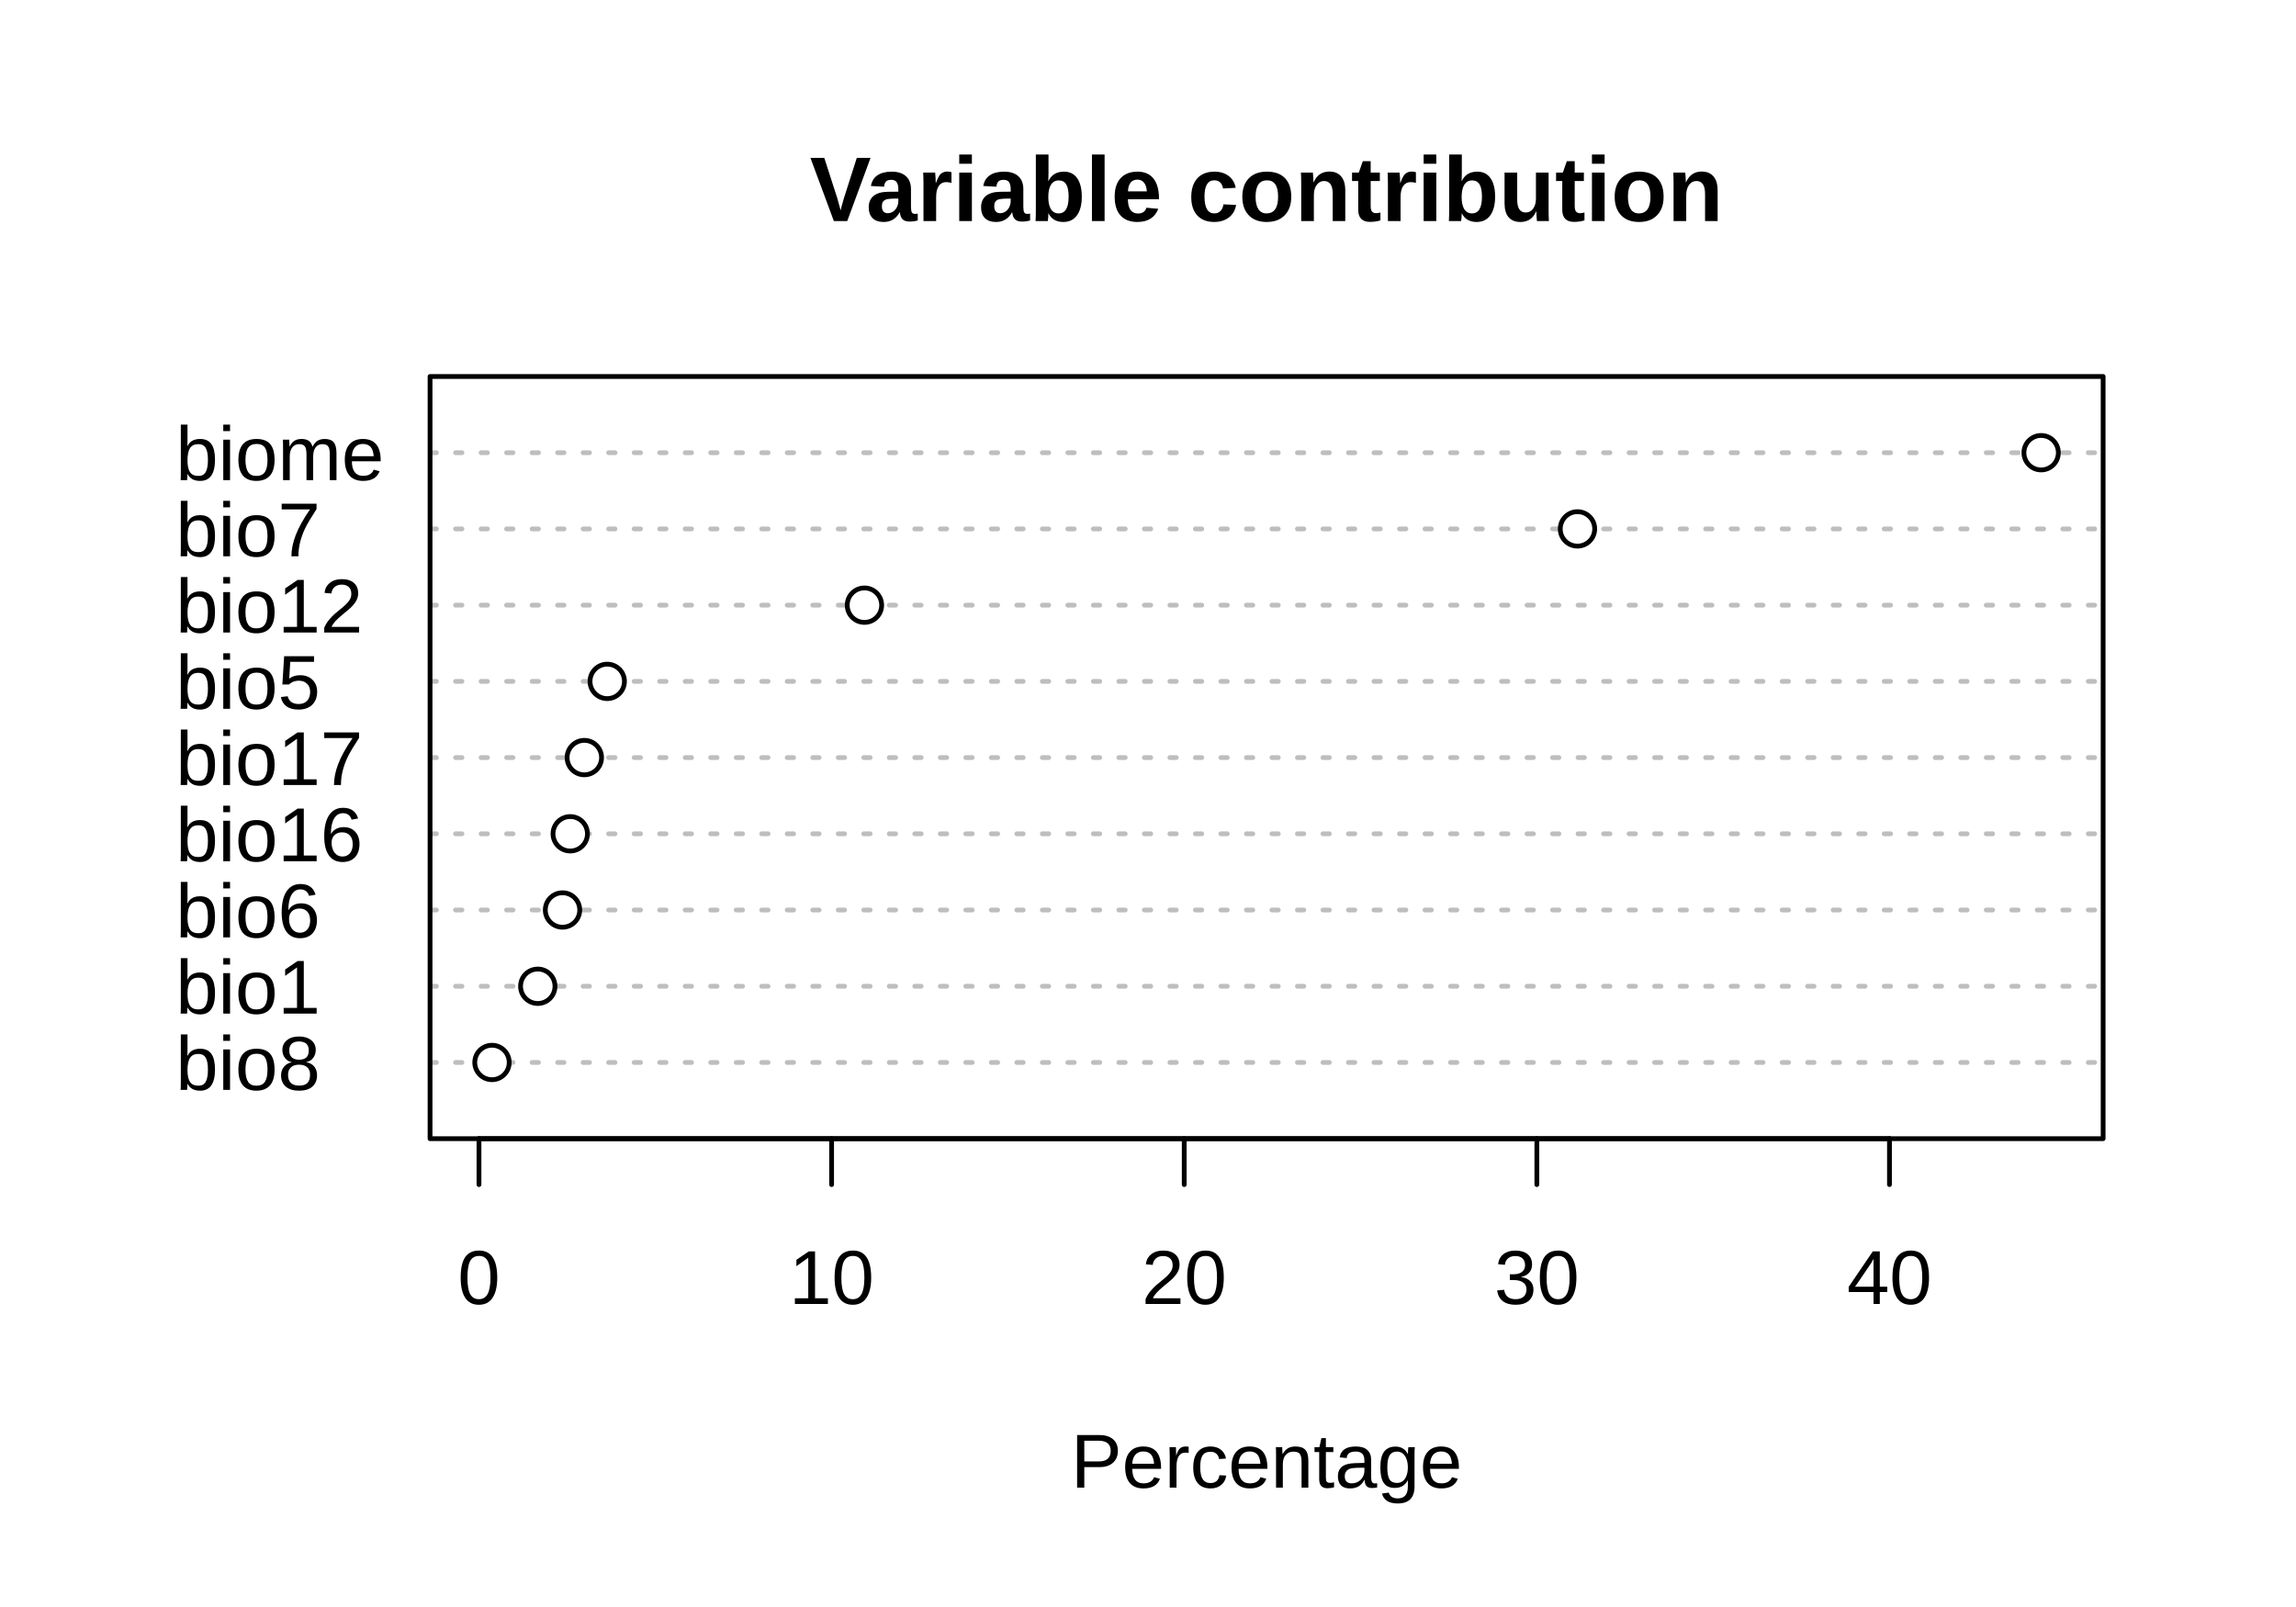
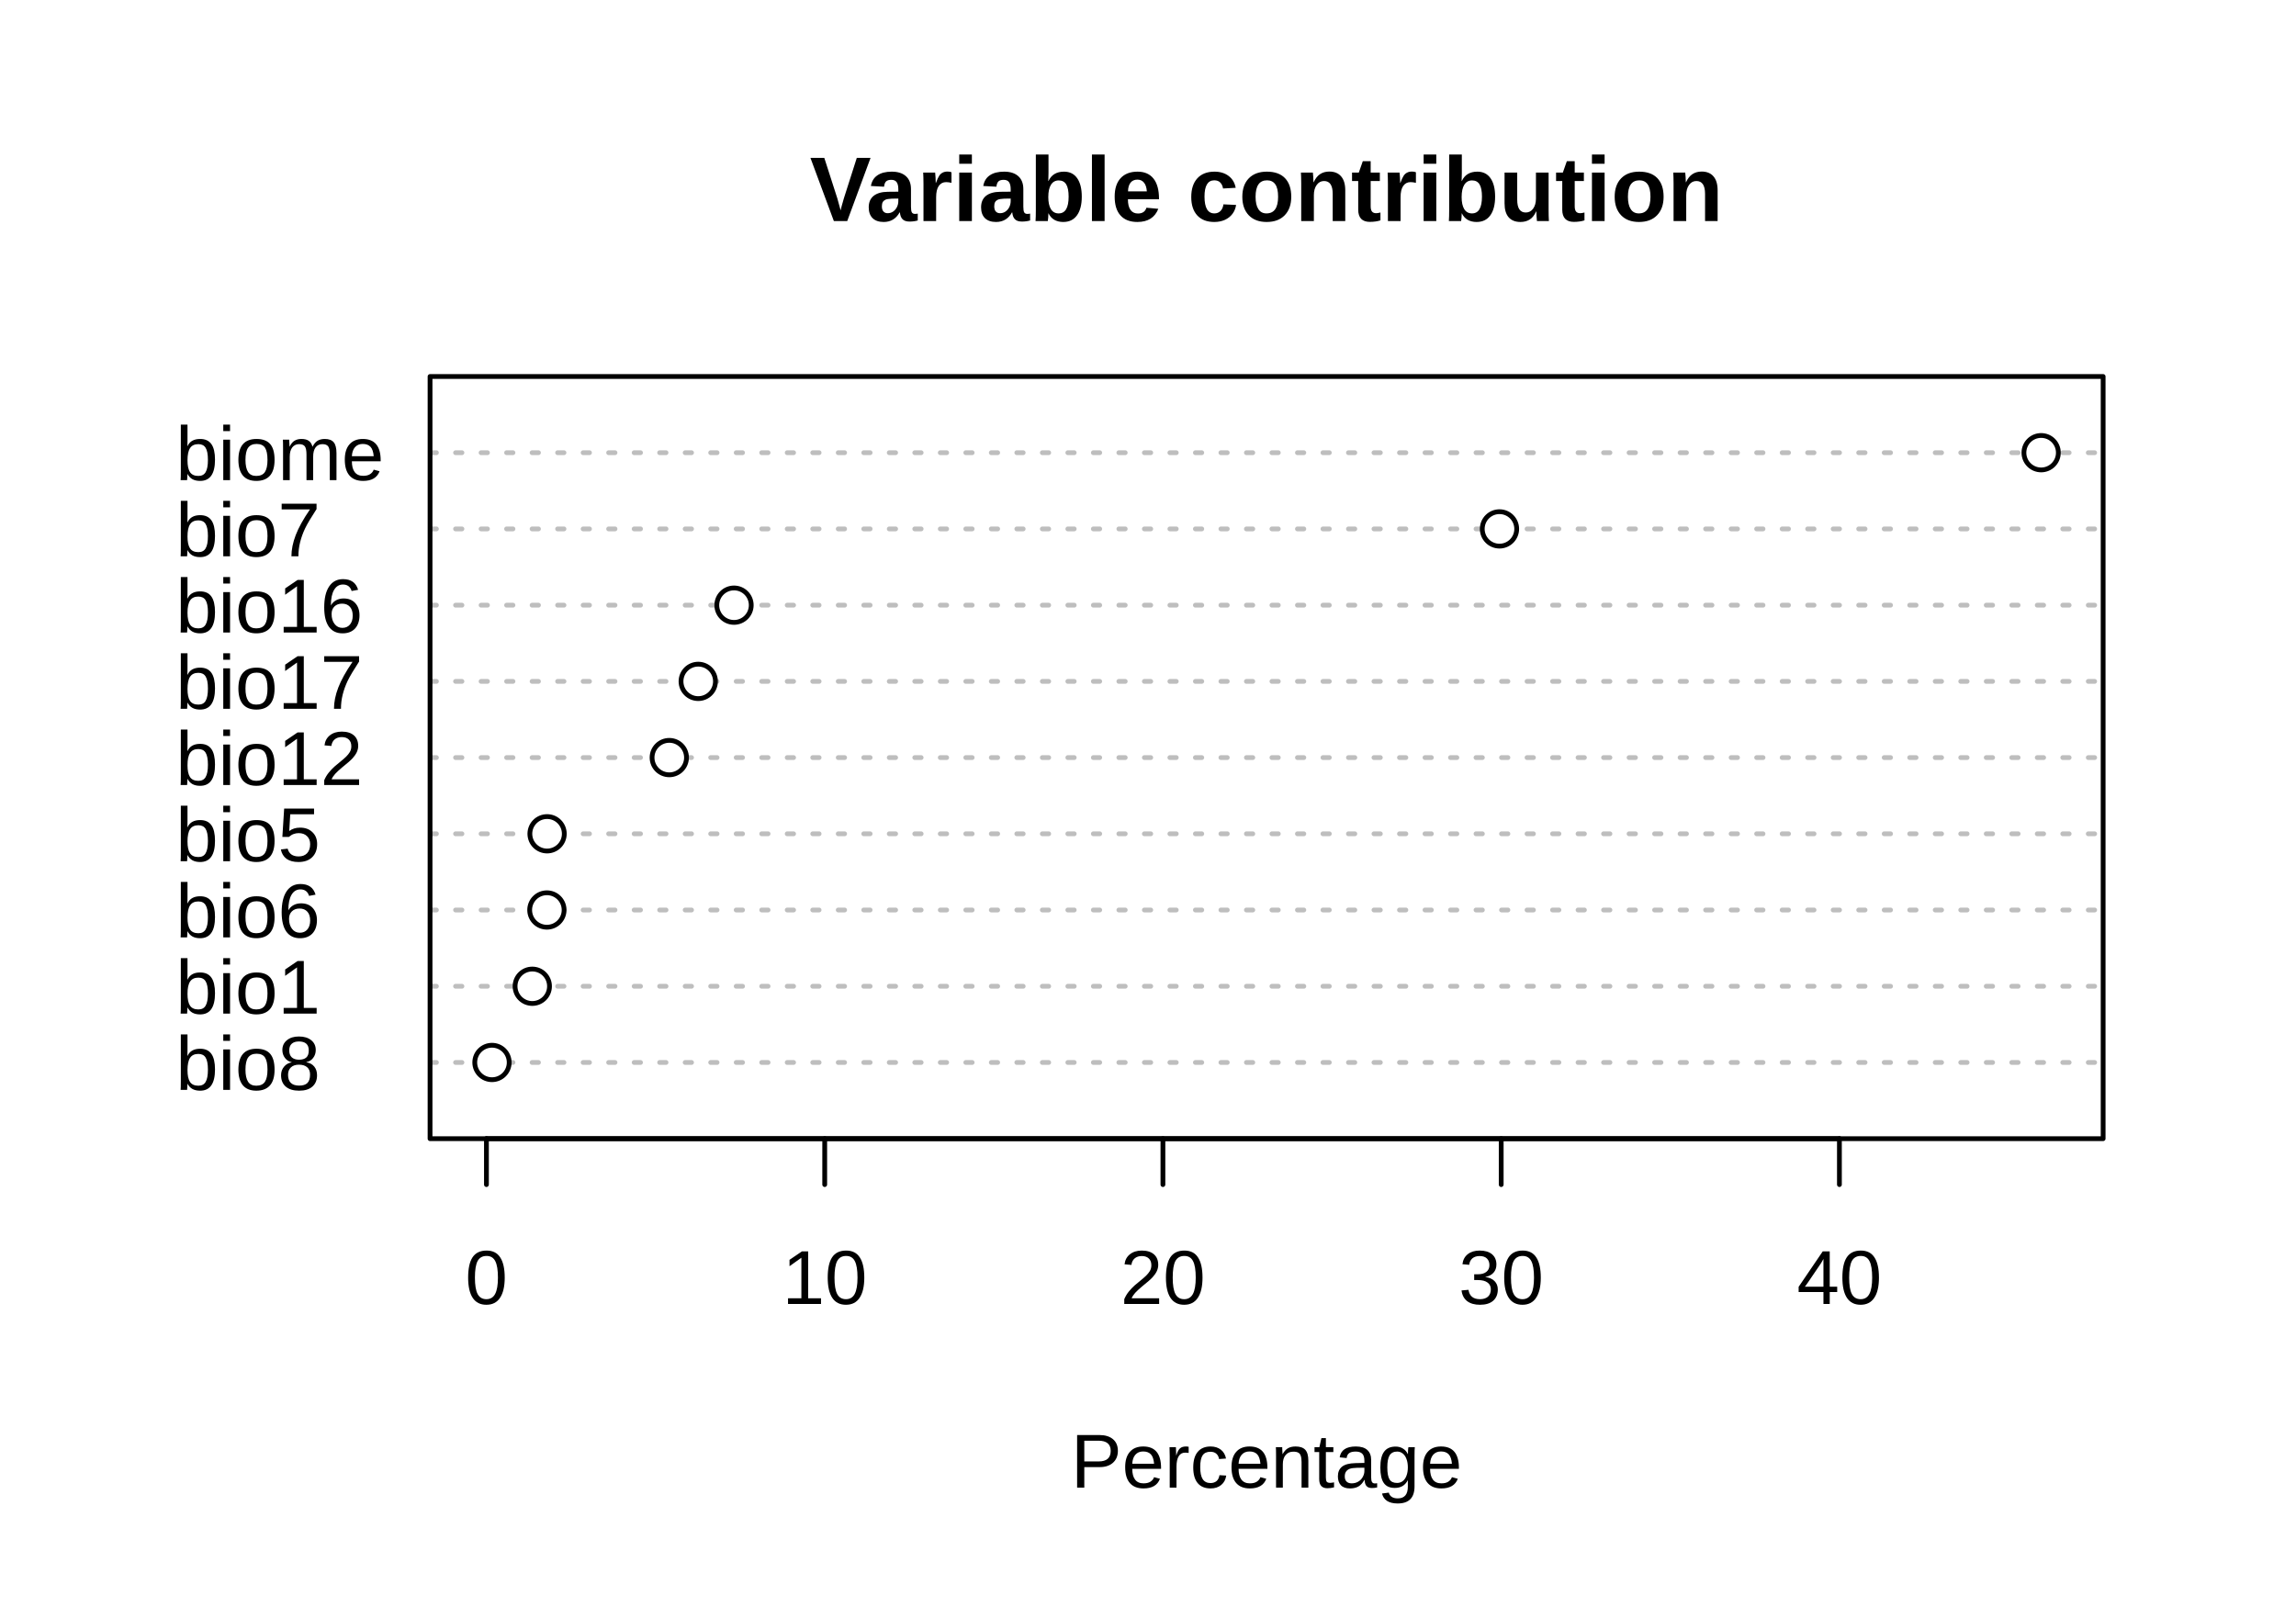
<svg xmlns="http://www.w3.org/2000/svg" class="svglite" width="360.00pt" height="252.00pt" viewBox="0 0 360.00 252.00">
  <defs>
    <style type="text/css">
    .svglite line, .svglite polyline, .svglite polygon, .svglite path, .svglite rect, .svglite circle {
      fill: none;
      stroke: #000000;
      stroke-linecap: round;
      stroke-linejoin: round;
      stroke-miterlimit: 10.00;
    }
    .svglite text {
      white-space: pre;
    }
  </style>
  </defs>
  <rect width="100%" height="100%" style="stroke: none; fill: #FFFFFF;" />
  <defs>
    <clipPath id="cpMC4wMHwzNjAuMDB8MC4wMHwyNTIuMDA=">
      <rect x="0.00" y="0.00" width="360.00" height="252.00" />
    </clipPath>
  </defs>
  <g clip-path="url(#cpMC4wMHwzNjAuMDB8MC4wMHwyNTIuMDA=)">
    <text x="27.54" y="170.91" style="font-size: 12.00px; font-family: &quot;Arial&quot;;" textLength="22.69px" lengthAdjust="spacingAndGlyphs">bio8</text>
    <text x="27.54" y="158.95" style="font-size: 12.00px; font-family: &quot;Arial&quot;;" textLength="22.69px" lengthAdjust="spacingAndGlyphs">bio1</text>
    <text x="27.54" y="147.00" style="font-size: 12.00px; font-family: &quot;Arial&quot;;" textLength="22.69px" lengthAdjust="spacingAndGlyphs">bio6</text>
-     <text x="27.54" y="135.05" style="font-size: 12.00px; font-family: &quot;Arial&quot;;" textLength="29.36px" lengthAdjust="spacingAndGlyphs">bio16</text>
-     <text x="27.54" y="123.10" style="font-size: 12.00px; font-family: &quot;Arial&quot;;" textLength="29.36px" lengthAdjust="spacingAndGlyphs">bio17</text>
-     <text x="27.54" y="111.15" style="font-size: 12.00px; font-family: &quot;Arial&quot;;" textLength="22.69px" lengthAdjust="spacingAndGlyphs">bio5</text>
-     <text x="27.54" y="99.19" style="font-size: 12.00px; font-family: &quot;Arial&quot;;" textLength="29.36px" lengthAdjust="spacingAndGlyphs">bio12</text>
+     <text x="27.54" y="135.05" style="font-size: 12.00px; font-family: &quot;Arial&quot;;" textLength="22.69px" lengthAdjust="spacingAndGlyphs">bio5</text>
+     <text x="27.54" y="123.10" style="font-size: 12.00px; font-family: &quot;Arial&quot;;" textLength="29.36px" lengthAdjust="spacingAndGlyphs">bio12</text>
+     <text x="27.54" y="111.15" style="font-size: 12.00px; font-family: &quot;Arial&quot;;" textLength="29.36px" lengthAdjust="spacingAndGlyphs">bio17</text>
+     <text x="27.54" y="99.19" style="font-size: 12.00px; font-family: &quot;Arial&quot;;" textLength="29.36px" lengthAdjust="spacingAndGlyphs">bio16</text>
    <text x="27.54" y="87.24" style="font-size: 12.00px; font-family: &quot;Arial&quot;;" textLength="22.69px" lengthAdjust="spacingAndGlyphs">bio7</text>
    <text x="27.54" y="75.29" style="font-size: 12.00px; font-family: &quot;Arial&quot;;" textLength="32.69px" lengthAdjust="spacingAndGlyphs">biome</text>
  </g>
  <defs>
    <clipPath id="cpNjcuNDN8MzI5Ljc2fDU5LjA0fDE3OC41Ng==">
      <rect x="67.43" y="59.04" width="262.33" height="119.52" />
    </clipPath>
  </defs>
  <g clip-path="url(#cpNjcuNDN8MzI5Ljc2fDU5LjA0fDE3OC41Ng==)">
    <line x1="67.43" y1="166.61" x2="329.76" y2="166.61" style="stroke-width: 0.75; stroke: #BEBEBE; stroke-dasharray: 1.00,3.00;" />
    <line x1="67.43" y1="154.66" x2="329.76" y2="154.66" style="stroke-width: 0.75; stroke: #BEBEBE; stroke-dasharray: 1.00,3.00;" />
    <line x1="67.43" y1="142.70" x2="329.76" y2="142.70" style="stroke-width: 0.75; stroke: #BEBEBE; stroke-dasharray: 1.00,3.00;" />
    <line x1="67.43" y1="130.75" x2="329.76" y2="130.75" style="stroke-width: 0.75; stroke: #BEBEBE; stroke-dasharray: 1.00,3.00;" />
    <line x1="67.43" y1="118.80" x2="329.76" y2="118.80" style="stroke-width: 0.75; stroke: #BEBEBE; stroke-dasharray: 1.00,3.00;" />
    <line x1="67.43" y1="106.85" x2="329.76" y2="106.85" style="stroke-width: 0.75; stroke: #BEBEBE; stroke-dasharray: 1.00,3.00;" />
    <line x1="67.43" y1="94.90" x2="329.76" y2="94.90" style="stroke-width: 0.75; stroke: #BEBEBE; stroke-dasharray: 1.00,3.00;" />
    <line x1="67.43" y1="82.94" x2="329.76" y2="82.94" style="stroke-width: 0.75; stroke: #BEBEBE; stroke-dasharray: 1.00,3.00;" />
    <line x1="67.43" y1="70.99" x2="329.76" y2="70.99" style="stroke-width: 0.75; stroke: #BEBEBE; stroke-dasharray: 1.00,3.00;" />
    <circle cx="77.14" cy="166.61" r="2.70" style="stroke-width: 0.75; fill: #FFFFFF;" />
-     <circle cx="84.32" cy="154.66" r="2.70" style="stroke-width: 0.75; fill: #FFFFFF;" />
-     <circle cx="88.20" cy="142.70" r="2.70" style="stroke-width: 0.75; fill: #FFFFFF;" />
-     <circle cx="89.41" cy="130.75" r="2.70" style="stroke-width: 0.75; fill: #FFFFFF;" />
-     <circle cx="91.62" cy="118.80" r="2.70" style="stroke-width: 0.75; fill: #FFFFFF;" />
-     <circle cx="95.21" cy="106.85" r="2.70" style="stroke-width: 0.75; fill: #FFFFFF;" />
-     <circle cx="135.54" cy="94.90" r="2.70" style="stroke-width: 0.75; fill: #FFFFFF;" />
-     <circle cx="247.34" cy="82.94" r="2.70" style="stroke-width: 0.75; fill: #FFFFFF;" />
+     <circle cx="83.46" cy="154.66" r="2.70" style="stroke-width: 0.75; fill: #FFFFFF;" />
+     <circle cx="85.75" cy="142.70" r="2.70" style="stroke-width: 0.75; fill: #FFFFFF;" />
+     <circle cx="85.78" cy="130.75" r="2.70" style="stroke-width: 0.75; fill: #FFFFFF;" />
+     <circle cx="104.94" cy="118.80" r="2.70" style="stroke-width: 0.75; fill: #FFFFFF;" />
+     <circle cx="109.48" cy="106.85" r="2.70" style="stroke-width: 0.75; fill: #FFFFFF;" />
+     <circle cx="115.09" cy="94.90" r="2.70" style="stroke-width: 0.75; fill: #FFFFFF;" />
+     <circle cx="235.11" cy="82.94" r="2.70" style="stroke-width: 0.75; fill: #FFFFFF;" />
    <circle cx="320.04" cy="70.99" r="2.70" style="stroke-width: 0.75; fill: #FFFFFF;" />
  </g>
  <g clip-path="url(#cpMC4wMHwzNjAuMDB8MC4wMHwyNTIuMDA=)">
-     <line x1="75.10" y1="178.56" x2="296.26" y2="178.56" style="stroke-width: 0.75;" />
-     <line x1="75.10" y1="178.56" x2="75.10" y2="185.76" style="stroke-width: 0.75;" />
-     <line x1="130.39" y1="178.56" x2="130.39" y2="185.76" style="stroke-width: 0.75;" />
-     <line x1="185.68" y1="178.56" x2="185.68" y2="185.76" style="stroke-width: 0.75;" />
-     <line x1="240.97" y1="178.56" x2="240.97" y2="185.76" style="stroke-width: 0.75;" />
-     <line x1="296.26" y1="178.56" x2="296.26" y2="185.76" style="stroke-width: 0.75;" />
-     <text x="75.10" y="204.48" text-anchor="middle" style="font-size: 12.00px; font-family: &quot;Arial&quot;;" textLength="6.67px" lengthAdjust="spacingAndGlyphs">0</text>
-     <text x="130.39" y="204.48" text-anchor="middle" style="font-size: 12.00px; font-family: &quot;Arial&quot;;" textLength="13.35px" lengthAdjust="spacingAndGlyphs">10</text>
-     <text x="185.68" y="204.48" text-anchor="middle" style="font-size: 12.00px; font-family: &quot;Arial&quot;;" textLength="13.35px" lengthAdjust="spacingAndGlyphs">20</text>
-     <text x="240.97" y="204.48" text-anchor="middle" style="font-size: 12.00px; font-family: &quot;Arial&quot;;" textLength="13.35px" lengthAdjust="spacingAndGlyphs">30</text>
-     <text x="296.26" y="204.48" text-anchor="middle" style="font-size: 12.00px; font-family: &quot;Arial&quot;;" textLength="13.35px" lengthAdjust="spacingAndGlyphs">40</text>
+     <line x1="76.27" y1="178.56" x2="288.41" y2="178.56" style="stroke-width: 0.75;" />
+     <line x1="76.27" y1="178.56" x2="76.27" y2="185.76" style="stroke-width: 0.75;" />
+     <line x1="129.31" y1="178.56" x2="129.31" y2="185.76" style="stroke-width: 0.75;" />
+     <line x1="182.34" y1="178.56" x2="182.34" y2="185.76" style="stroke-width: 0.75;" />
+     <line x1="235.38" y1="178.56" x2="235.38" y2="185.76" style="stroke-width: 0.75;" />
+     <line x1="288.41" y1="178.56" x2="288.41" y2="185.76" style="stroke-width: 0.75;" />
+     <text x="76.27" y="204.48" text-anchor="middle" style="font-size: 12.00px; font-family: &quot;Arial&quot;;" textLength="6.67px" lengthAdjust="spacingAndGlyphs">0</text>
+     <text x="129.31" y="204.48" text-anchor="middle" style="font-size: 12.00px; font-family: &quot;Arial&quot;;" textLength="13.35px" lengthAdjust="spacingAndGlyphs">10</text>
+     <text x="182.34" y="204.48" text-anchor="middle" style="font-size: 12.00px; font-family: &quot;Arial&quot;;" textLength="13.35px" lengthAdjust="spacingAndGlyphs">20</text>
+     <text x="235.38" y="204.48" text-anchor="middle" style="font-size: 12.00px; font-family: &quot;Arial&quot;;" textLength="13.35px" lengthAdjust="spacingAndGlyphs">30</text>
+     <text x="288.41" y="204.48" text-anchor="middle" style="font-size: 12.00px; font-family: &quot;Arial&quot;;" textLength="13.35px" lengthAdjust="spacingAndGlyphs">40</text>
    <polygon points="67.43,178.56 329.76,178.56 329.76,59.04 67.43,59.04 " style="stroke-width: 0.75;" />
    <text x="198.59" y="34.67" text-anchor="middle" style="font-size: 14.40px; font-weight: bold; font-family: &quot;Arial&quot;;" textLength="143.14px" lengthAdjust="spacingAndGlyphs">Variable contribution</text>
    <text x="198.59" y="233.28" text-anchor="middle" style="font-size: 12.00px; font-family: &quot;Arial&quot;;" textLength="61.39px" lengthAdjust="spacingAndGlyphs">Percentage</text>
  </g>
</svg>
